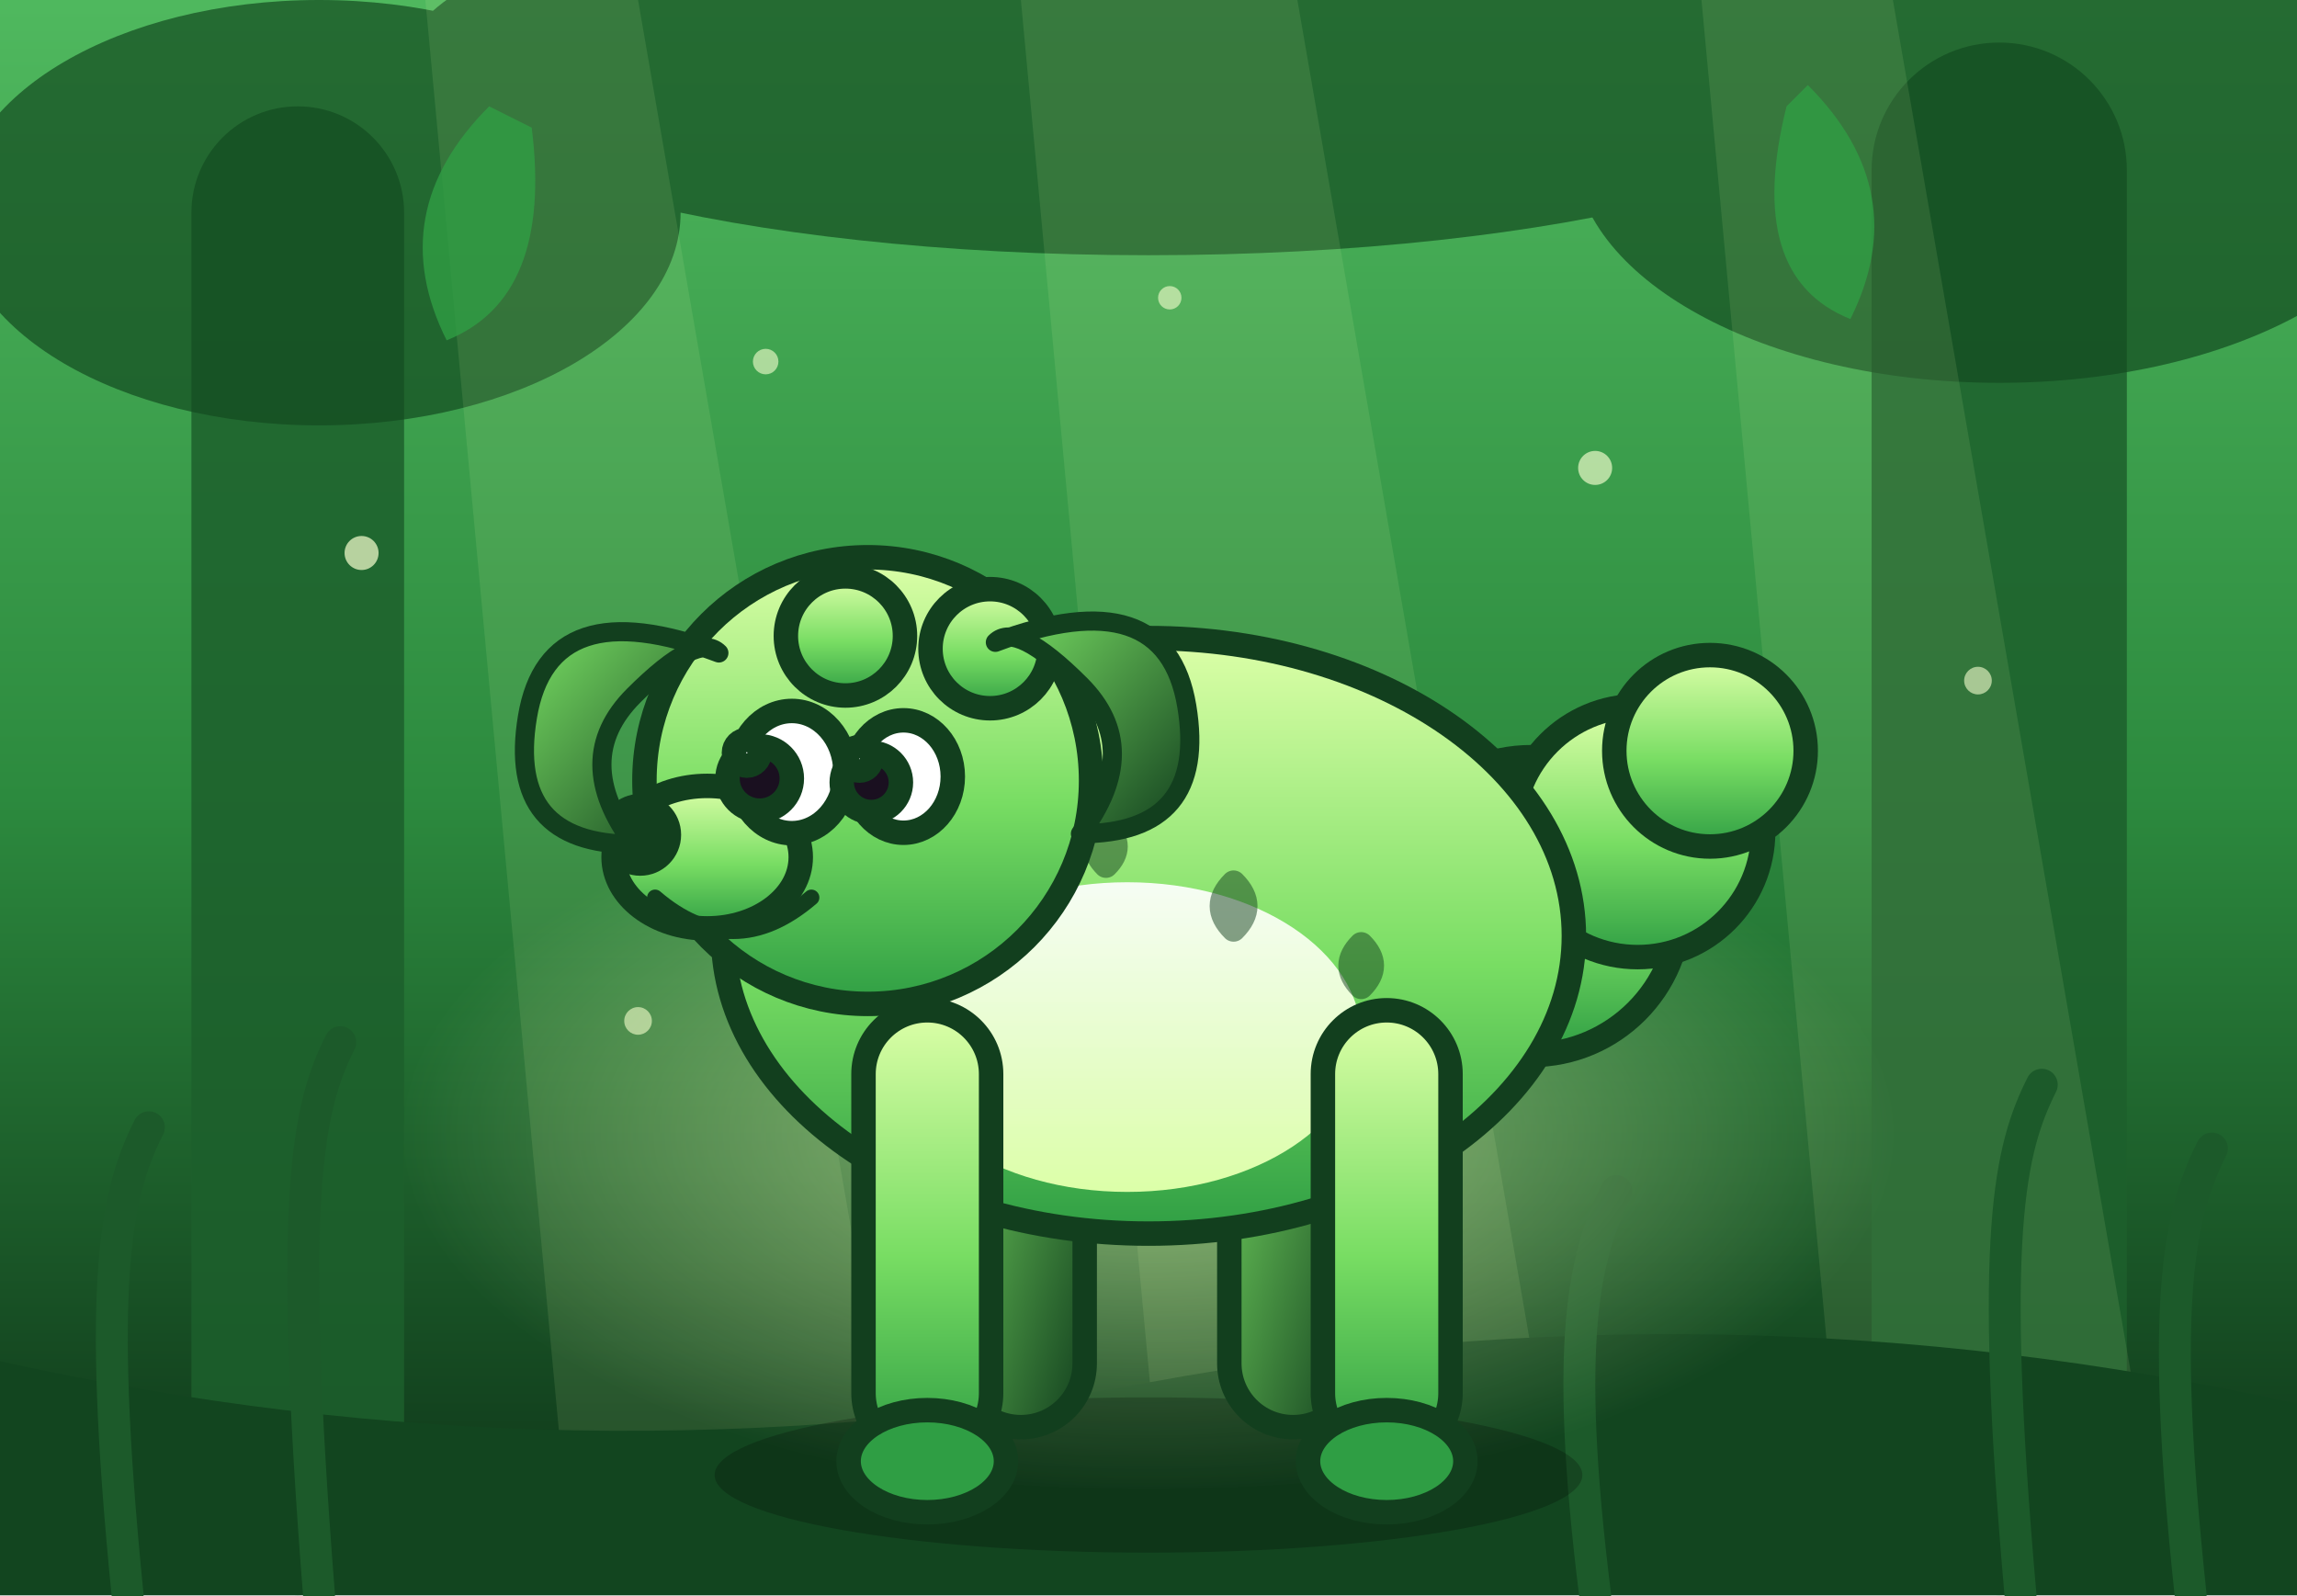
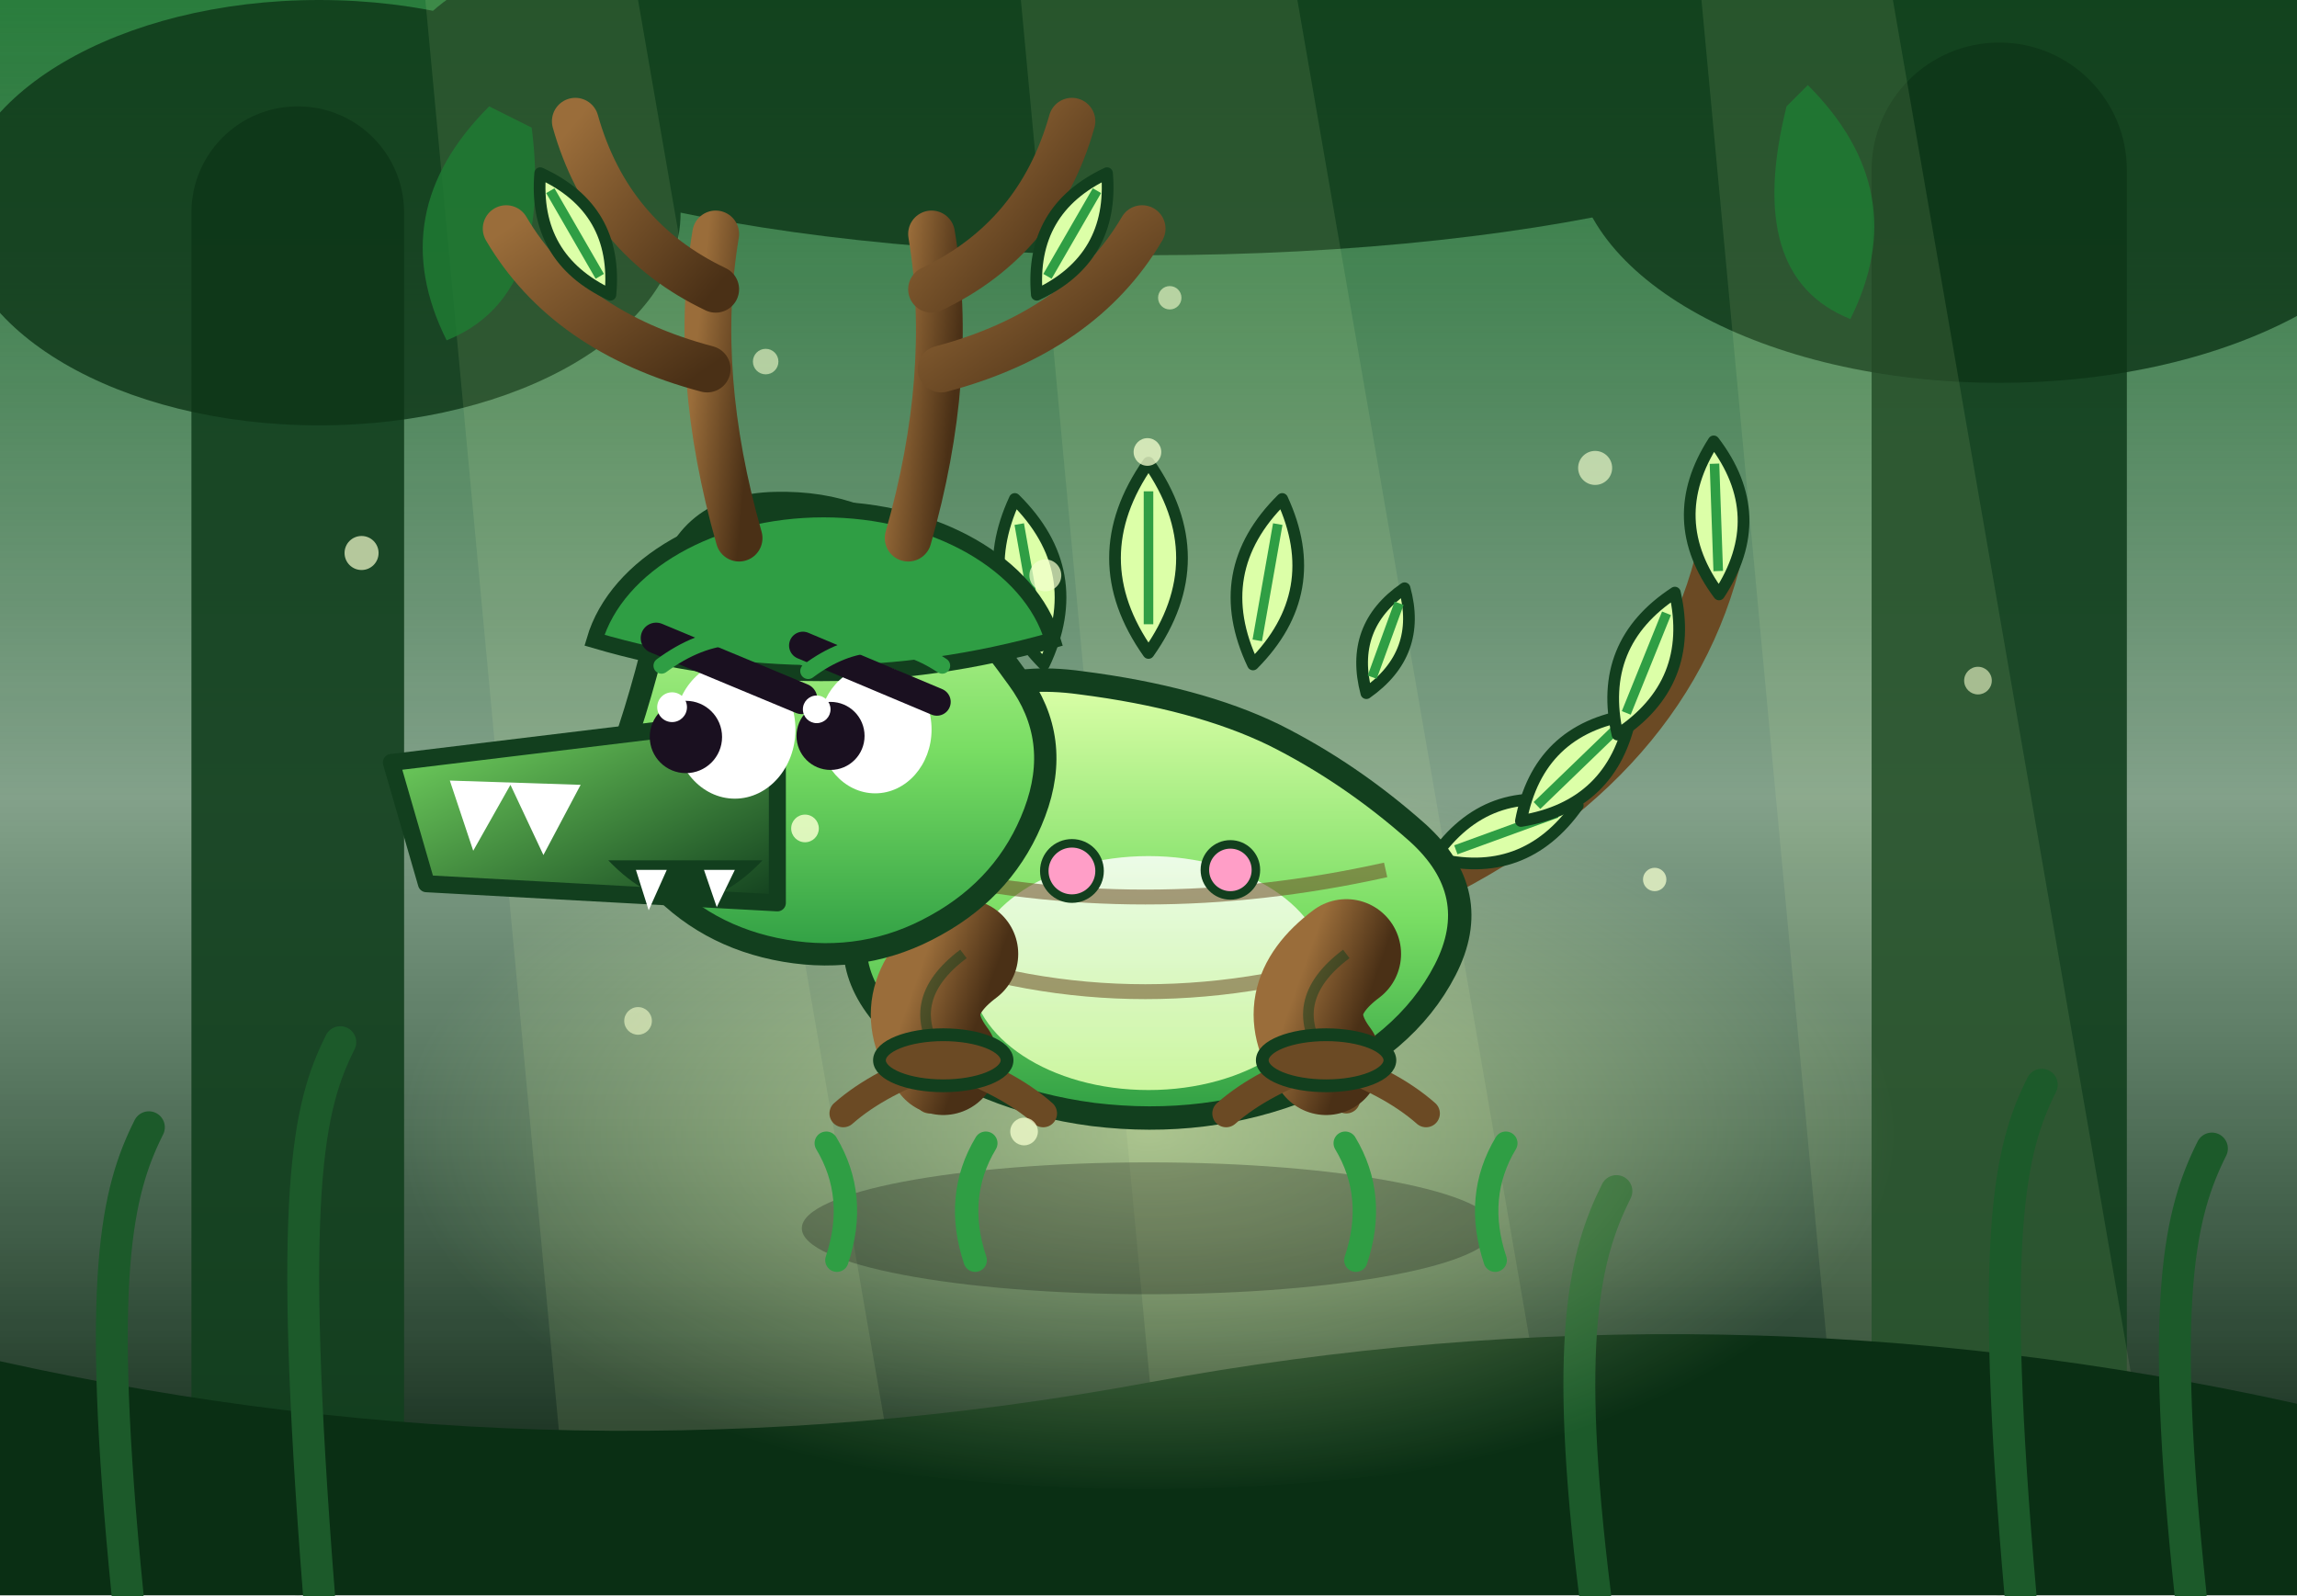
<svg xmlns="http://www.w3.org/2000/svg" viewBox="0 0 216 150">
  <defs>
    <linearGradient id="bodyS3_046" x1="0" y1="0" x2="0" y2="1">
      <stop offset="0%" stop-color="#dcffa8" />
      <stop offset="55%" stop-color="#78dd63" />
      <stop offset="100%" stop-color="#2f9e44" />
    </linearGradient>
    <linearGradient id="body2S3_046" x1="0" y1="0" x2="1" y2="1">
      <stop offset="0%" stop-color="#78dd63" />
      <stop offset="100%" stop-color="#123f1e" />
    </linearGradient>
    <linearGradient id="bellyS3_046" x1="0" y1="0" x2="0" y2="1">
      <stop offset="0%" stop-color="#ffffff" stop-opacity=".92" />
      <stop offset="100%" stop-color="#dcffa8" />
    </linearGradient>
+     <linearGradient id="voidS3_046" x1="0" y1="0" x2="0.3" y2="1">
+       <stop offset="0%" stop-color="#4c2a86" />
+       <stop offset="55%" stop-color="#2a1352" />
+       <stop offset="100%" stop-color="#100628" />
+     </linearGradient>
+     <linearGradient id="metalS3_046" x1="0" y1="0" x2="0" y2="1">
+       <stop offset="0%" stop-color="#c9d2e6" />
+       <stop offset="45%" stop-color="#7d879f" />
+       <stop offset="100%" stop-color="#333a4d" />
+     </linearGradient>
+     <linearGradient id="woodS3_046" x1="0" y1="0" x2="1" y2="1">
+       <stop offset="0%" stop-color="#9a6d3a" />
+       <stop offset="100%" stop-color="#4a3016" />
+     </linearGradient>
    <radialGradient id="stageS3_046" cx="50%" cy="62%" r="55%">
      <stop offset="0%" stop-color="#eaffb4" stop-opacity=".55" />
      <stop offset="70%" stop-color="#eaffb4" stop-opacity="0" />
    </radialGradient>
    <radialGradient id="orbS3_046" cx="42%" cy="38%" r="65%">
      <stop offset="0%" stop-color="#ffffff" stop-opacity=".95" />
      <stop offset="45%" stop-color="#dcffa8" />
      <stop offset="100%" stop-color="#2f9e44" />
    </radialGradient>
+     <radialGradient id="haloS3_046" cx="50%" cy="50%" r="50%">
+       <stop offset="60%" stop-color="#eaffb4" stop-opacity="0" />
+       <stop offset="100%" stop-color="#eaffb4" stop-opacity=".5" />
+     </radialGradient>
+     <linearGradient id="rimS3_046" x1="0" y1="0" x2="1" y2="1">
+       <stop offset="0%" stop-color="#ff9bf5" />
+       <stop offset="100%" stop-color="#eaffb4" stop-opacity=".2" />
+     </linearGradient>
  </defs>
  <defs>
    <linearGradient id="skyS3_046" x1="0" y1="0" x2="0" y2="1">
-       <stop offset="0%" stop-color="#4fb85e" />
-       <stop offset="50%" stop-color="#2c8a3e" />
-       <stop offset="100%" stop-color="#0c2f16" />
+       <stop offset="0%" stop-color="#2a7d3d" />
+       <stop offset="50%" stop-color="#15522480" />
+       <stop offset="100%" stop-color="#06180c" />
    </linearGradient>
  </defs>
  <rect x="0" y="0" width="216" height="150" fill="url(#skyS3_046)" />
-   <g fill="#1c5f2b" opacity=".85">
+   <g fill="#123f1e" opacity=".9">
    <rect x="18" y="10" width="20" height="140" rx="10" />
    <rect x="176" y="4" width="24" height="146" rx="12" />
  </g>
-   <g fill="#134a20" opacity=".7">
+   <g fill="#0d3517" opacity=".8">
    <ellipse cx="30" cy="20" rx="34" ry="20" />
    <ellipse cx="188" cy="14" rx="40" ry="22" />
    <ellipse cx="108" cy="6" rx="70" ry="18" />
  </g>
  <polygon points="40,0 60,0 86,150 54,150" fill="#eaffb0" opacity=".10" />
  <polygon points="96,0 122,0 148,150 110,150" fill="#eaffb0" opacity=".10" />
  <polygon points="160,0 178,0 204,150 174,150" fill="#eaffb0" opacity=".10" />
-   <g fill="#2f9e44" opacity=".8">
+   <g fill="#1f7a33" opacity=".85">
    <path d="M46,10 q-10,10 -4,22 q10,-4 8,-20 Z" />
    <path d="M170,8 q10,10 4,22 q-10,-4 -6,-20 Z" />
  </g>
  <circle cx="34" cy="52" r="1.6" fill="#f6ffcf" opacity="0.7" />
  <circle cx="72" cy="34" r="1.2" fill="#f6ffcf" opacity="0.6" />
  <circle cx="150" cy="44" r="1.6" fill="#f6ffcf" opacity="0.65" />
  <circle cx="186" cy="64" r="1.3" fill="#f6ffcf" opacity="0.6" />
  <circle cx="110" cy="28" r="1.1" fill="#f6ffcf" opacity="0.6" />
  <circle cx="60" cy="96" r="1.3" fill="#f6ffcf" opacity="0.6" />
-   <path d="M0,150 L0,128 Q54,140 108,130 T216,132 L216,150 Z" fill="#12451f" />
+   <path d="M0,150 L0,128 Q54,140 108,130 T216,132 L216,150 Z" fill="#0a2f14" />
  <path d="M12,150 C9,120 11,112 14,106" stroke="#1c5a2a" stroke-width="3" fill="none" stroke-linecap="round" />
  <path d="M30,150 C27,112 29,104 32,98" stroke="#1c5a2a" stroke-width="3" fill="none" stroke-linecap="round" />
  <path d="M190,150 C187,116 189,108 192,102" stroke="#1c5a2a" stroke-width="3" fill="none" stroke-linecap="round" />
  <path d="M206,150 C203,122 205,114 208,108" stroke="#1c5a2a" stroke-width="3" fill="none" stroke-linecap="round" />
  <path d="M150,150 C147,126 149,118 152,112" stroke="#1c5a2a" stroke-width="3" fill="none" stroke-linecap="round" />
  <ellipse cx="108" cy="96" rx="92" ry="44" fill="url(#stageS3_046)" />
-   <ellipse cx="108" cy="138.7" rx="40.8" ry="7.3" fill="#000" opacity=".22" />
-   <g stroke="#123f1e" stroke-width="2.3" stroke-linejoin="round" stroke-linecap="round">
-     <rect x="90.0" y="93.6" width="12.0" height="40.6" rx="6.0" fill="url(#body2S3_046)" />
-     <rect x="115.6" y="93.6" width="12.0" height="40.6" rx="6.0" fill="url(#body2S3_046)" />
-     <circle cx="144.0" cy="85.2" r="14.0" fill="url(#bodyS3_046)" />
-     <circle cx="154.0" cy="78.2" r="11.8" fill="url(#bodyS3_046)" />
-     <circle cx="160.8" cy="70.6" r="9.0" fill="url(#bodyS3_046)" />
-     <ellipse cx="108" cy="88" rx="40" ry="28" fill="url(#bodyS3_046)" />
-     <ellipse cx="106.0" cy="97.52" rx="22.0" ry="14.56" fill="url(#bellyS3_046)" stroke="none" />
-     <path d="M116.0,83.0 Q118.2,85.2 116.0,87.4 Q113.8,85.2 116.0,83.0 Z" fill="#123f1e" opacity=".5" />
-     <path d="M128.0,88.8 Q130.0,90.8 128.0,92.8 Q126.0,90.8 128.0,88.8 Z" fill="#123f1e" opacity=".5" />
-     <path d="M104.0,77.8 Q105.8,79.6 104.0,81.4 Q102.2,79.6 104.0,77.8 Z" fill="#123f1e" opacity=".5" />
-     <rect x="81.2" y="95.0" width="12.0" height="42.0" rx="6.0" fill="url(#bodyS3_046)" />
-     <ellipse cx="87.2" cy="137.4" rx="7.4" ry="4.8" fill="#2f9e44" />
-     <rect x="124.4" y="95.0" width="12.0" height="42.0" rx="6.0" fill="url(#bodyS3_046)" />
-     <ellipse cx="130.4" cy="137.4" rx="7.4" ry="4.8" fill="#2f9e44" />
-     <circle cx="81.6" cy="73.4" r="21.0" fill="url(#bodyS3_046)" />
-     <circle cx="79.5" cy="59.8" r="5.6" fill="url(#bodyS3_046)" />
-     <circle cx="93.1" cy="61.0" r="5.6" fill="url(#bodyS3_046)" />
-     <ellipse cx="66.5" cy="80.6" rx="8.8" ry="6.7" fill="url(#bodyS3_046)" />
-     <circle cx="60.2" cy="78.5" r="2.7" fill="#123f1e" />
-     <ellipse cx="74.46" cy="72.6" rx="5.04" ry="5.746" fill="#ffffff" />
-     <circle cx="71.436" cy="73.205" r="3.024" fill="#1a1020" />
-     <circle cx="70.226" cy="70.786" r="1.21" fill="#fff" />
-     <ellipse cx="84.96" cy="73.02" rx="4.637" ry="5.286" fill="#ffffff" />
-     <circle cx="81.936" cy="73.576" r="2.782" fill="#1a1020" />
-     <circle cx="80.823" cy="71.351" r="1.113" fill="#fff" />
-     <path d="M61.6,84.4 q7.35,6.3 14.7,0" fill="none" stroke="#123f1e" stroke-width="1.5" />
+   <ellipse cx="108.0" cy="115.5" rx="32.6" ry="6.2" fill="#000" opacity=".24" />
+   <path d="M78.7,118.5 q2,-6 -1,-11" fill="none" stroke="#2f9e44" stroke-width="2.2" stroke-linecap="round" />
+   <path d="M91.7,118.5 q-2,-6 1,-11" fill="none" stroke="#2f9e44" stroke-width="2.2" stroke-linecap="round" />
+   <path d="M127.5,118.5 q2,-6 -1,-11" fill="none" stroke="#2f9e44" stroke-width="2.2" stroke-linecap="round" />
+   <path d="M140.6,118.5 q-2,-6 1,-11" fill="none" stroke="#2f9e44" stroke-width="2.2" stroke-linecap="round" />
+   <path d="M134.7,82.7 q24.0,-12.0 27.6,-33.6" fill="none" stroke="#6b4a24" stroke-width="4.3" stroke-linecap="round" />
+   <g transform="rotate(70 141.6 78.2)" stroke="#123f1e" stroke-width="1.1" stroke-linejoin="round">
+     <path d="M141.6,71.0 Q146.6,78.2 141.6,85.4 Q136.5,78.2 141.6,71.0 Z" fill="#dcffa8" />
+     <line x1="141.6" y1="73.1" x2="141.6" y2="83.2" stroke="#2f9e44" stroke-width="0.9" />
  </g>
-   <g fill="url(#body2S3_046)" stroke="#123f1e" stroke-width="1.8" stroke-linejoin="round">
-     <path d="M67.6,61.4 q-16,-6 -18,6 q-2,12 10,12 q-6,-8 0,-14 q6,-6 8,-4 Z" />
-     <path d="M93.6,60.4 q16,-6 18,6 q2,12 -10,12 q6,-8 0,-14 q-6,-6 -8,-4 Z" />
+   <g transform="rotate(46 148.2 72.2)" stroke="#123f1e" stroke-width="1.1" stroke-linejoin="round">
+     <path d="M148.2,65.0 Q153.2,72.2 148.2,79.4 Q143.1,72.2 148.2,65.0 Z" fill="#dcffa8" />
+     <line x1="148.2" y1="67.2" x2="148.2" y2="77.3" stroke="#2f9e44" stroke-width="0.9" />
  </g>
+   <g transform="rotate(22 154.8 62.4)" stroke="#123f1e" stroke-width="1.1" stroke-linejoin="round">
+     <path d="M154.8,55.2 Q159.8,62.4 154.8,69.6 Q149.8,62.4 154.8,55.2 Z" fill="#dcffa8" />
+     <line x1="154.8" y1="57.3" x2="154.8" y2="67.4" stroke="#2f9e44" stroke-width="0.9" />
+   </g>
+   <g transform="rotate(-2 161.4 48.7)" stroke="#123f1e" stroke-width="1.1" stroke-linejoin="round">
+     <path d="M161.4,41.5 Q166.5,48.7 161.4,55.9 Q156.4,48.7 161.4,41.5 Z" fill="#dcffa8" />
+     <line x1="161.4" y1="43.6" x2="161.4" y2="53.7" stroke="#2f9e44" stroke-width="0.9" />
+   </g>
+   <path d="M98.7,88.4 q-6.0,4.5 -1.9,10.0" fill="none" stroke="url(#woodS3_046)" stroke-width="10.3" stroke-linecap="round" />
+   <path d="M98.7,88.4 q-6.0,4.5 -1.9,10.0" fill="none" stroke="#123f1e" stroke-width="1" opacity=".5" />
+   <path d="M96.8,98.4 q-6.0,2.0 -9.4,5.0" fill="none" stroke="#6b4a24" stroke-width="2.6" stroke-linecap="round" />
+   <path d="M96.8,98.4 q6.0,2.0 9.4,5.0" fill="none" stroke="#6b4a24" stroke-width="2.6" stroke-linecap="round" />
+   <ellipse cx="96.8" cy="98.4" rx="6.0" ry="2.4" fill="#6b4a24" stroke="#123f1e" stroke-width="1.2" />
+   <path d="M119.2,88.4 q-6.0,4.5 -1.9,10.0" fill="none" stroke="url(#woodS3_046)" stroke-width="10.3" stroke-linecap="round" />
+   <path d="M119.2,88.4 q-6.0,4.5 -1.9,10.0" fill="none" stroke="#123f1e" stroke-width="1" opacity=".5" />
+   <path d="M117.2,98.4 q-6.0,2.0 -9.4,5.0" fill="none" stroke="#6b4a24" stroke-width="2.6" stroke-linecap="round" />
+   <path d="M117.2,98.4 q6.0,2.0 9.4,5.0" fill="none" stroke="#6b4a24" stroke-width="2.6" stroke-linecap="round" />
+   <ellipse cx="117.2" cy="98.4" rx="6.0" ry="2.4" fill="#6b4a24" stroke="#123f1e" stroke-width="1.2" />
+   <path d="M133.3,78.3 Q139.6,84.0 135.9,91.2 Q132.2,98.4 122.9,102.3 Q113.5,106.1 102.8,104.8 Q92.2,103.4 85.2,97.6 Q78.3,91.7 81.3,84.8 Q84.3,77.9 87.5,70.3 Q90.7,62.7 101.6,64.2 Q112.6,65.6 119.8,69.1 Q127.0,72.7 133.3,78.3 Z" fill="url(#bodyS3_046)" stroke="#123f1e" stroke-width="2.2" stroke-linejoin="round" />
+   <ellipse cx="108.0" cy="91.5" rx="16.7" ry="11.0" fill="url(#bellyS3_046)" opacity=".9" />
+   <path d="M85.7,81.8 q21.7,5.1 44.6,0" fill="none" stroke="#6b4a24" stroke-width="1.4" opacity=".55" />
+   <path d="M85.7,89.3 q21.7,7.9 44.6,0" fill="none" stroke="#6b4a24" stroke-width="1.4" opacity=".55" />
+   <circle cx="94.7" cy="74.6" r="2.2" fill="#ff9ec7" stroke="#123f1e" stroke-width="0.8" />
+   <circle cx="115.7" cy="81.8" r="2.4" fill="#ff9ec7" stroke="#123f1e" stroke-width="0.8" />
+   <circle cx="100.8" cy="81.9" r="2.6" fill="#ff9ec7" stroke="#123f1e" stroke-width="0.8" />
+   <g transform="rotate(-20 85.7 60.2)" stroke="#123f1e" stroke-width="1.1" stroke-linejoin="round">
+     <path d="M85.7,55.0 Q89.4,60.2 85.7,65.5 Q82.0,60.2 85.7,55.0 Z" fill="#dcffa8" />
+     <line x1="85.7" y1="56.5" x2="85.7" y2="63.9" stroke="#2f9e44" stroke-width="0.9" />
+   </g>
+   <g transform="rotate(-10 96.8 54.7)" stroke="#123f1e" stroke-width="1.1" stroke-linejoin="round">
+     <path d="M96.8,46.8 Q102.4,54.7 96.8,62.6 Q91.3,54.7 96.8,46.8 Z" fill="#dcffa8" />
+     <line x1="96.8" y1="49.2" x2="96.8" y2="60.3" stroke="#2f9e44" stroke-width="0.9" />
+   </g>
+   <g transform="rotate(0 108.0 52.5)" stroke="#123f1e" stroke-width="1.1" stroke-linejoin="round">
+     <path d="M108.0,43.5 Q114.3,52.5 108.0,61.4 Q101.7,52.5 108.0,43.5 Z" fill="#dcffa8" />
+     <line x1="108.0" y1="46.2" x2="108.0" y2="58.7" stroke="#2f9e44" stroke-width="0.9" />
+   </g>
+   <g transform="rotate(10 119.2 54.7)" stroke="#123f1e" stroke-width="1.1" stroke-linejoin="round">
+     <path d="M119.2,46.8 Q124.7,54.7 119.2,62.6 Q113.6,54.7 119.2,46.8 Z" fill="#dcffa8" />
+     <line x1="119.2" y1="49.2" x2="119.2" y2="60.3" stroke="#2f9e44" stroke-width="0.9" />
+   </g>
+   <g transform="rotate(20 130.3 60.2)" stroke="#123f1e" stroke-width="1.1" stroke-linejoin="round">
+     <path d="M130.3,55.0 Q134.0,60.2 130.3,65.5 Q126.6,60.2 130.3,55.0 Z" fill="#dcffa8" />
+     <line x1="130.3" y1="56.5" x2="130.3" y2="63.9" stroke="#2f9e44" stroke-width="0.9" />
+   </g>
+   <path d="M90.6,89.7 q-6.0,4.5 -1.9,10.0" fill="none" stroke="url(#woodS3_046)" stroke-width="10.3" stroke-linecap="round" />
+   <path d="M90.6,89.7 q-6.0,4.5 -1.9,10.0" fill="none" stroke="#123f1e" stroke-width="1" opacity=".5" />
+   <path d="M88.7,99.7 q-6.0,2.0 -9.4,5.0" fill="none" stroke="#6b4a24" stroke-width="2.6" stroke-linecap="round" />
+   <path d="M88.7,99.7 q6.0,2.0 9.4,5.0" fill="none" stroke="#6b4a24" stroke-width="2.6" stroke-linecap="round" />
+   <ellipse cx="88.7" cy="99.7" rx="6.0" ry="2.4" fill="#6b4a24" stroke="#123f1e" stroke-width="1.2" />
+   <path d="M126.6,89.7 q-6.0,4.5 -1.9,10.0" fill="none" stroke="url(#woodS3_046)" stroke-width="10.3" stroke-linecap="round" />
+   <path d="M126.6,89.7 q-6.0,4.5 -1.9,10.0" fill="none" stroke="#123f1e" stroke-width="1" opacity=".5" />
+   <path d="M124.7,99.7 q-6.0,2.0 -9.4,5.0" fill="none" stroke="#6b4a24" stroke-width="2.6" stroke-linecap="round" />
+   <path d="M124.7,99.7 q6.0,2.0 9.4,5.0" fill="none" stroke="#6b4a24" stroke-width="2.6" stroke-linecap="round" />
+   <ellipse cx="124.7" cy="99.7" rx="6.0" ry="2.4" fill="#6b4a24" stroke="#123f1e" stroke-width="1.2" />
+   <path d="M95.7,63.8 Q99.9,69.5 97.3,76.4 Q94.7,83.3 88.0,87.0 Q81.4,90.7 73.8,89.4 Q66.2,88.1 61.3,82.5 Q56.4,76.8 58.6,70.3 Q60.9,63.7 62.6,55.6 Q64.3,47.5 72.9,47.3 Q81.6,47.1 86.6,52.6 Q91.6,58.1 95.7,63.8 Z" fill="url(#bodyS3_046)" stroke="#123f1e" stroke-width="2.1" stroke-linejoin="round" />
+   <path d="M55.9,60.2 a22.0,15.4 0 0 1 43.1,0 q-22.0,6.2 -43.1,0 Z" fill="#2f9e44" stroke="#123f1e" stroke-width="1.5" />
+   <path d="M73.1,67.3 L36.8,71.7 L40.1,83.1 L73.1,84.9 Z" fill="url(#body2S3_046)" stroke="#123f1e" stroke-width="1.6" stroke-linejoin="round" />
+   <path d="M42.3,73.4 l2.2,6.6 l3.5,-6.2 l3.1,6.6 l3.5,-6.6" fill="#fff" stroke="none" />
+   <g fill="none" stroke="url(#woodS3_046)" stroke-width="4.4" stroke-linecap="round">
+     <path d="M69.5,50.6 q-4.4,-15.4 -2.2,-28.6" />
+     <path d="M66.5,34.7 q-13.2,-3.5 -18.9,-13.2" />
+     <path d="M67.3,27.2 q-10.1,-4.8 -13.2,-15.8" />
+   </g>
+   <g transform="rotate(-30 54.1 22.0)" stroke="#123f1e" stroke-width="1.1" stroke-linejoin="round">
+     <path d="M54.1,15.4 Q58.8,22.0 54.1,28.6 Q49.5,22.0 54.1,15.4 Z" fill="#dcffa8" />
+     <line x1="54.1" y1="17.3" x2="54.1" y2="26.6" stroke="#2f9e44" stroke-width="0.9" />
+   </g>
+   <g fill="none" stroke="url(#woodS3_046)" stroke-width="4.4" stroke-linecap="round">
+     <path d="M85.4,50.6 q4.4,-15.4 2.2,-28.6" />
+     <path d="M88.5,34.7 q13.2,-3.5 18.9,-13.2" />
+     <path d="M87.6,27.2 q10.1,-4.8 13.2,-15.8" />
+   </g>
+   <g transform="rotate(30 100.8 22.0)" stroke="#123f1e" stroke-width="1.1" stroke-linejoin="round">
+     <path d="M100.8,15.4 Q105.4,22.0 100.8,28.6 Q96.2,22.0 100.8,15.4 Z" fill="#dcffa8" />
+     <line x1="100.8" y1="17.3" x2="100.8" y2="26.6" stroke="#2f9e44" stroke-width="0.9" />
+   </g>
+   <ellipse cx="69.1" cy="68.6" rx="5.7" ry="6.5" fill="#ffffff" />
+   <circle cx="64.5" cy="69.3" r="3.4" fill="#1a1020" />
+   <circle cx="63.2" cy="66.5" r="1.4" fill="#fff" />
+   <path d="M61.7,60.0 L75.4,65.7" stroke="#1a1020" stroke-width="2.9" stroke-linecap="round" />
+   <path d="M62.2,62.6 q6.9,-5.1 13.7,-0.6" fill="none" stroke="#2f9e44" stroke-width="1.5" stroke-linecap="round" />
+   <ellipse cx="82.3" cy="68.6" rx="5.3" ry="6.0" fill="#ffffff" />
+   <circle cx="78.1" cy="69.2" r="3.2" fill="#1a1020" />
+   <circle cx="76.8" cy="66.7" r="1.3" fill="#fff" />
+   <path d="M75.5,60.7 L88.1,66.0" stroke="#1a1020" stroke-width="2.6" stroke-linecap="round" />
+   <path d="M76.0,63.1 q6.3,-4.7 12.6,-0.5" fill="none" stroke="#2f9e44" stroke-width="1.5" stroke-linecap="round" />
+   <path d="M57.2,80.9 q7.3,7.6 14.5,0 Z" fill="#123f1e" />
+   <path d="M59.8,81.8 l1.2,3.8 l1.7,-3.8 Z" fill="#fff" />
+   <path d="M66.2,81.8 l1.2,3.5 l1.7,-3.5 Z" fill="#fff" />
+   <circle cx="96.3" cy="106.4" r="1.3" fill="#f4ffce" opacity="0.76" />
+   <circle cx="98.3" cy="54.1" r="1.5" fill="#f4ffce" opacity="0.72" />
+   <circle cx="155.6" cy="82.7" r="1.1" fill="#f4ffce" opacity="0.74" />
+   <circle cx="75.7" cy="77.9" r="1.3" fill="#f4ffce" opacity="0.85" />
+   <circle cx="107.9" cy="42.5" r="1.3" fill="#f4ffce" opacity="0.76" />
</svg>
